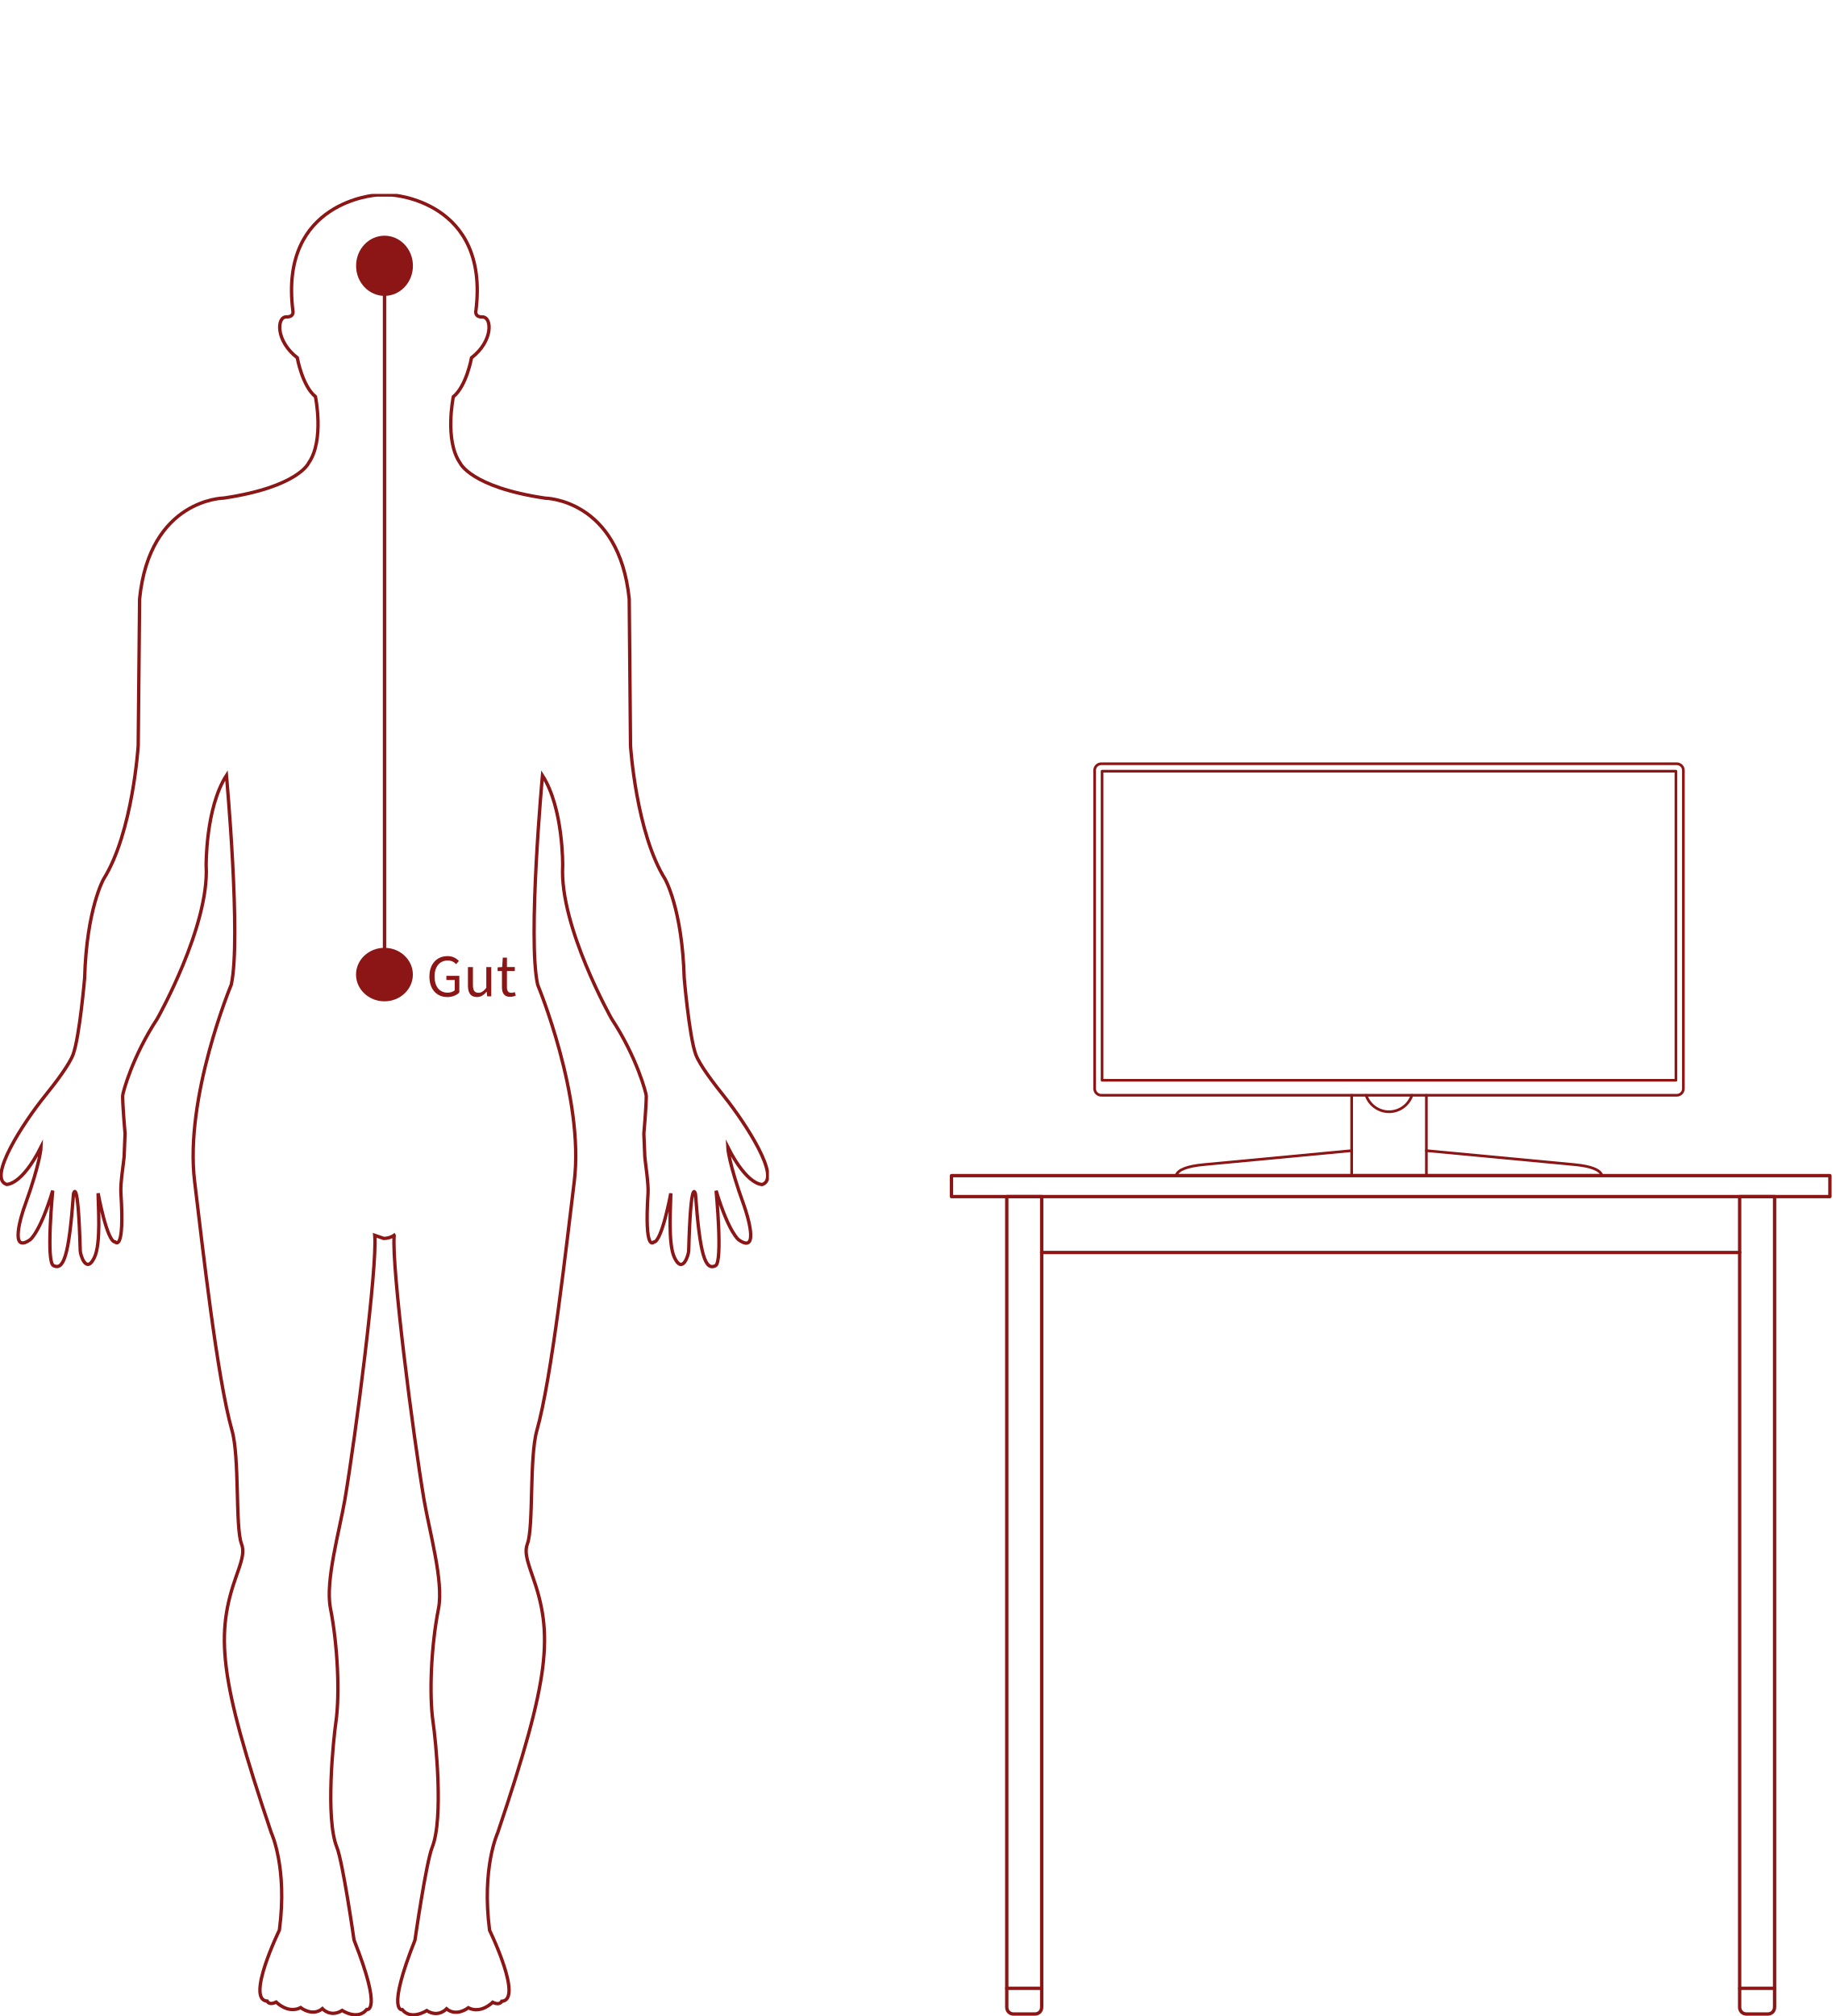
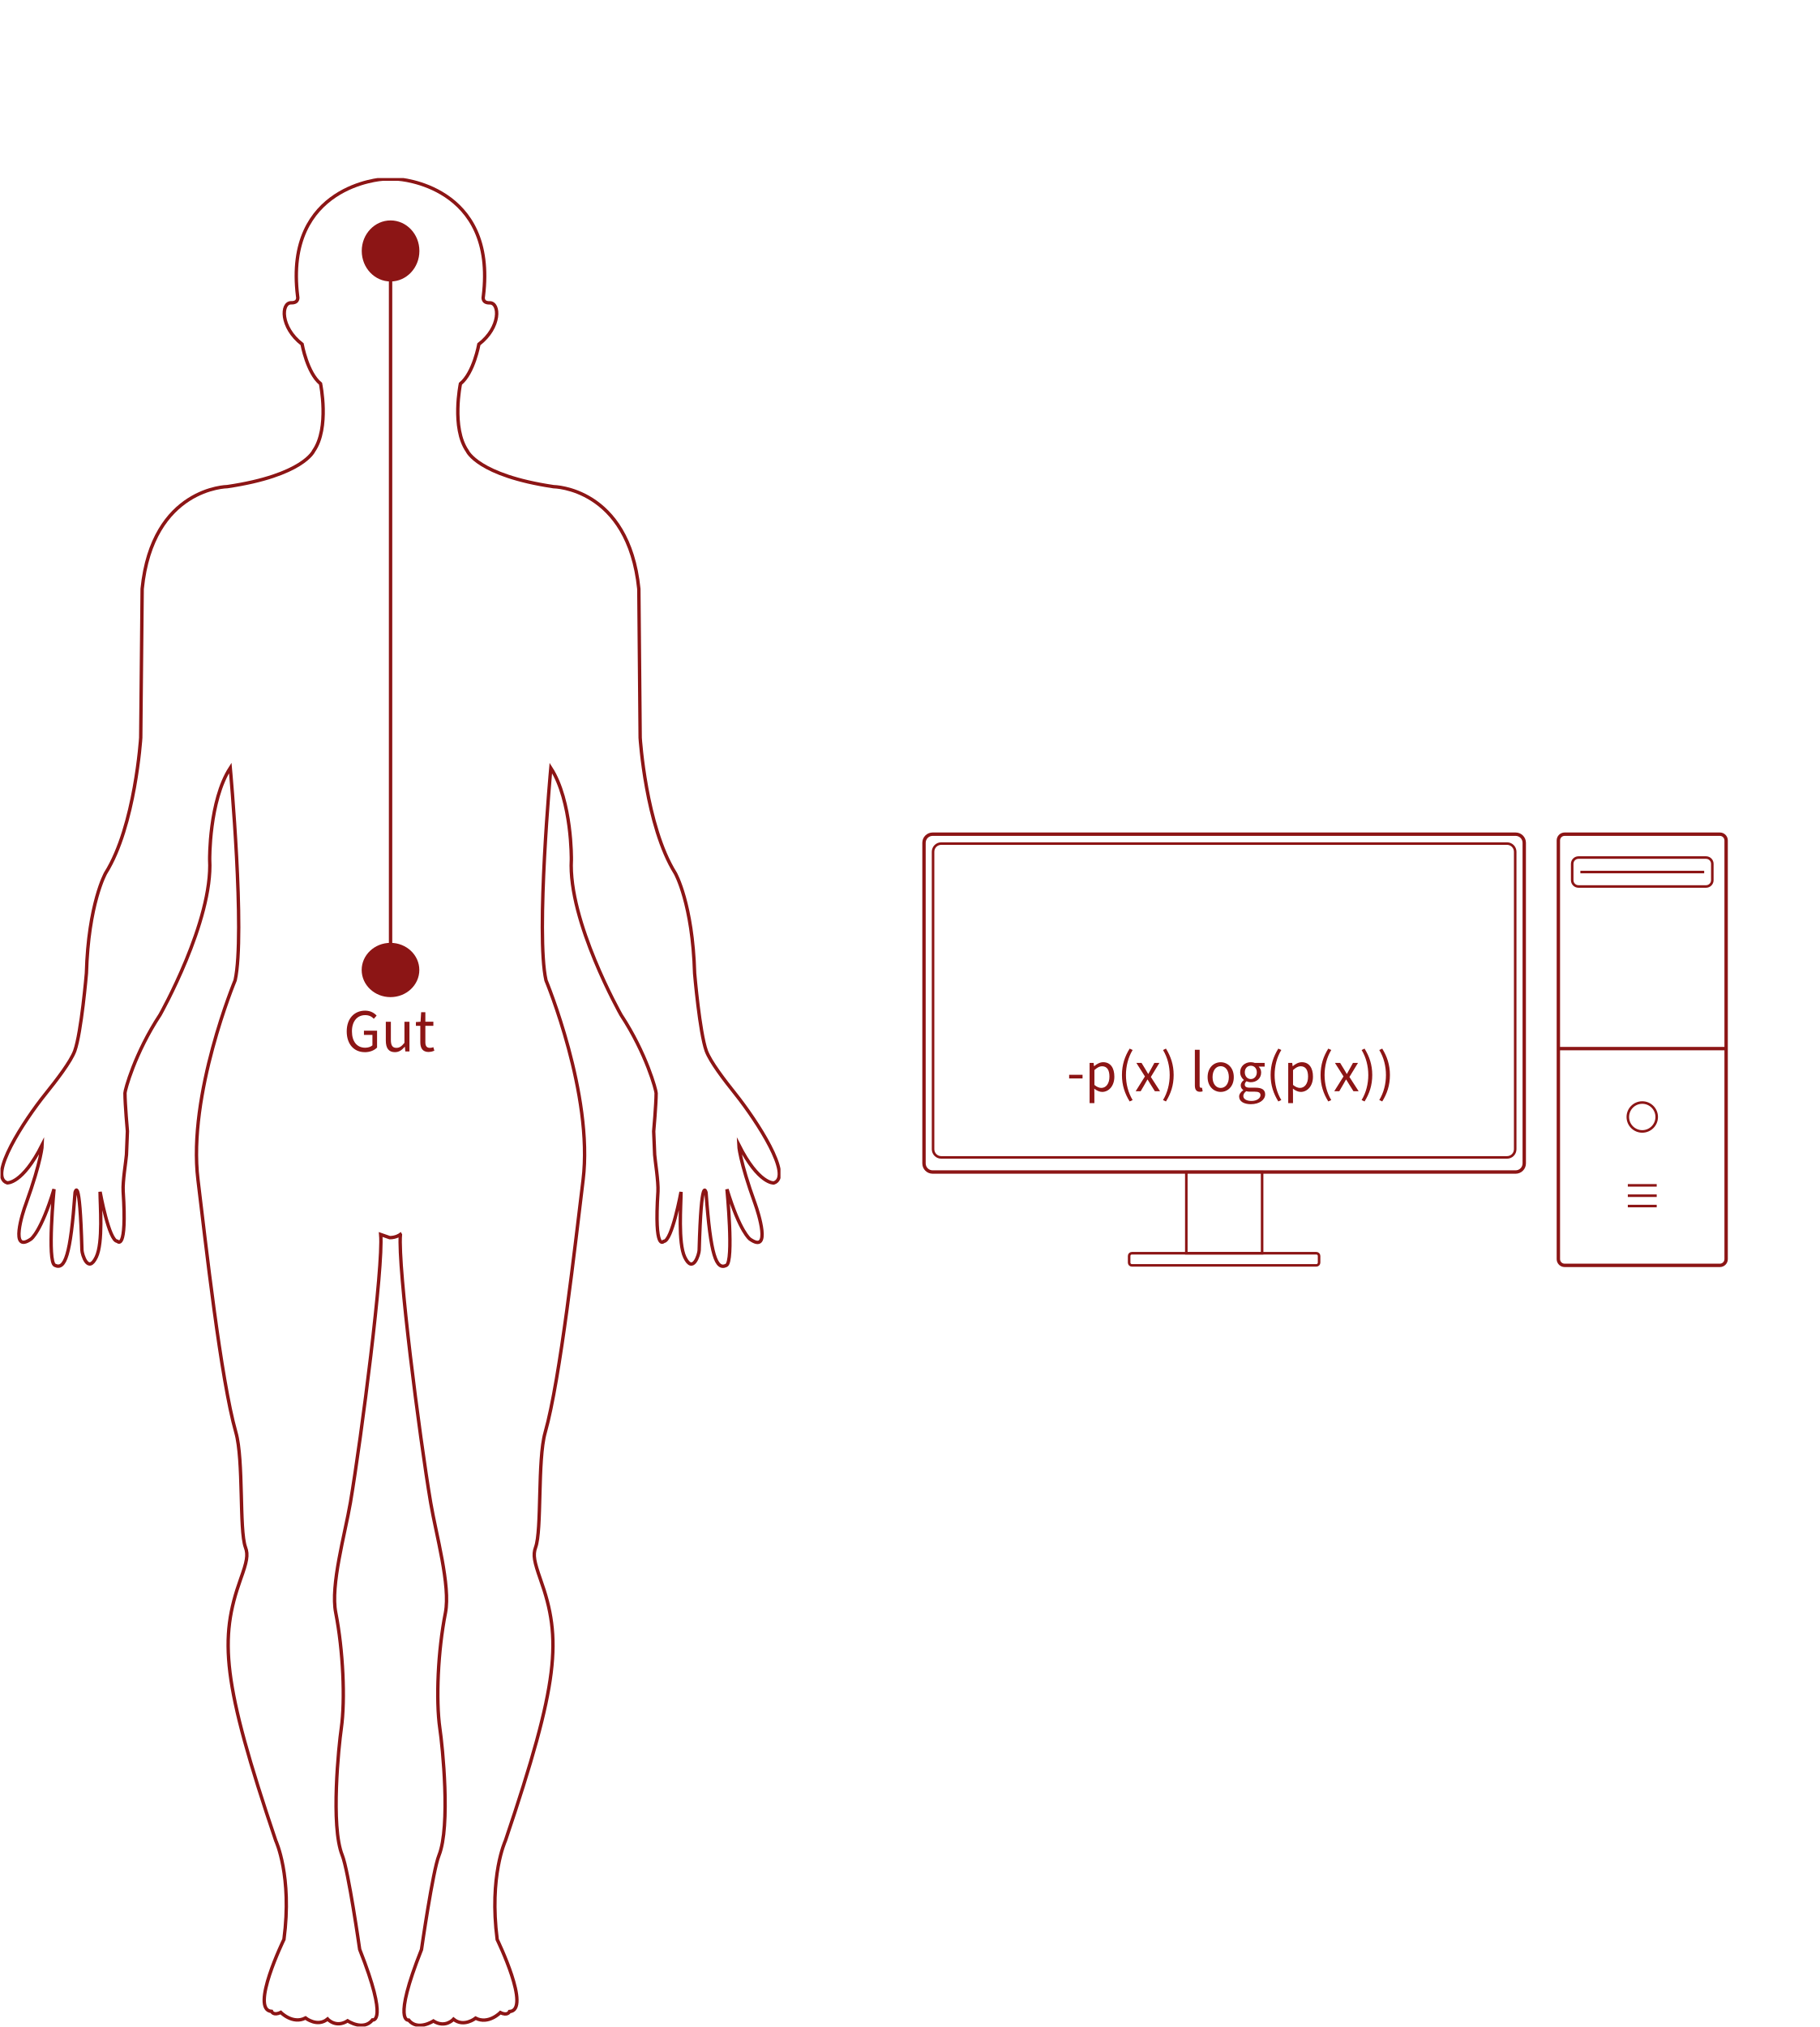
- <svg xmlns="http://www.w3.org/2000/svg" id="Ebene_1" data-name="Ebene 1" viewBox="0 0 549 603">
+ <svg xmlns="http://www.w3.org/2000/svg" id="Ebene_1" data-name="Ebene 1" viewBox="0 0 536.46 597.64">
  <defs>
    <style>
-       .cls-1, .cls-2, .cls-3, .cls-4, .cls-5 {
+       .cls-1 {
+         clip-path: url(#clippath);
+       }
+ 
+       .cls-2, .cls-3, .cls-4, .cls-5 {
        fill: none;
      }

-       .cls-1, .cls-3, .cls-4, .cls-5 {
+       .cls-2, .cls-6 {
+         stroke-width: 0px;
+       }
+ 
+       .cls-3 {
+         stroke-width: .75px;
+       }
+ 
+       .cls-3, .cls-4 {
+         stroke-miterlimit: 10;
+       }
+ 
+       .cls-3, .cls-4, .cls-5 {
        stroke: #8c1515;
      }

-       .cls-1, .cls-4 {
-         stroke-linecap: round;
-         stroke-linejoin: round;
-       }
- 
      .cls-6 {
-         clip-path: url(#clippath);
-       }
- 
-       .cls-2, .cls-7 {
-         stroke-width: 0px;
-       }
- 
-       .cls-8 {
-         clip-path: url(#clippath-1);
-       }
- 
-       .cls-9 {
-         clip-path: url(#clippath-2);
-       }
- 
-       .cls-3 {
-         stroke-miterlimit: 10;
-       }
- 
-       .cls-4 {
-         stroke-width: .8px;
-       }
- 
-       .cls-7 {
        fill: #8c1515;
      }
    </style>
    <clipPath id="clippath">
-       <rect class="cls-2" x="327" y="228" width="177" height="124" />
-     </clipPath>
-     <clipPath id="clippath-1">
-       <rect class="cls-2" y="58" width="230" height="545" />
-     </clipPath>
-     <clipPath id="clippath-2">
-       <rect class="cls-2" x="283" y="350.03" width="266" height="254" />
+       <rect class="cls-2" x=".15" y="52.49" width="230" height="545" />
    </clipPath>
  </defs>
-   <g class="cls-6">
-     <g>
-       <path class="cls-4" d="m426.67,351.56h52.51c-.52-1.68-3.27-2.75-8.26-3.22l-44.23-4.17" />
-       <path class="cls-4" d="m404.33,351.56h-52.5c.52-1.68,3.27-2.75,8.27-3.22l44.23-4.17" />
-       <path class="cls-4" d="m408.64,327.61c1.29,3.79,5.4,5.82,9.19,4.53,2.13-.72,3.81-2.4,4.53-4.53" />
-       <path class="cls-4" d="m404.33,327.61v23.95h22.35v-23.95" />
-       <path class="cls-4" d="m501.33,230.67h-171.66v92.45h171.66v-92.45Z" />
-       <path class="cls-4" d="m501.57,228.44h-172.14c-1.1,0-1.99.89-1.99,1.99v95.18c0,1.1.89,1.99,1.99,1.99h172.14c1.1,0,1.99-.89,1.99-1.99v-95.18c0-1.1-.89-1.99-1.99-1.99Z" />
-     </g>
+   <g class="cls-1">
+     <path class="cls-4" d="m118.07,364.03c-.8,9.44,5.62,59.43,8.93,79.04,1.57,9.29,5.9,24.41,4.35,32.45-2.22,11.2-2.86,25.69-1.64,34.12.77,5.12,3.2,28.75-.27,37.4-1.82,4.53-5.15,27.76-5.15,27.76-8.68,21.88-3.78,20.81-3.78,20.81,2.68,3.29,7.29.26,7.29.26,3.51,2.23,5.93-.53,5.93-.53,3.01,2.49,6.52-.31,6.52-.31,3.78,1.96,7.29-1.65,7.29-1.65,2.17,1.09,2.71-.29,2.71-.29,6.51-.41-3.64-21.24-3.64-21.24-2.43-18.7,2.41-29.11,2.41-29.11,15.87-46.98,16.67-59.44,10.33-77.14-1.78-5.11-2.24-7.13-1.42-9.36,1.9-5.12.52-25.72,2.83-33.9,4.47-15.77,8.88-55.78,11.18-74.44,3.09-25.14-10.94-58.86-10.94-58.86-3.07-13.72,1.43-62.6,1.43-62.6,6.29,9.78,6.05,27.03,6.05,27.03-1,18.09,14.64,45.75,14.64,45.75,7.52,11.43,10.36,22.27,10.36,23.08,0,3.29-.72,11.26-.72,11.26l.29,6.94c.13,1.77,1.12,7.85.97,10.8-1.17,18.11,1.7,14.7,1.7,14.7,2.43,0,5.1-14.57,5.1-14.57,0,3.76-.92,15,1.11,19.25,2.43,5.06,4.21-.87,4.24-2.05.64-23.05,2.03-17.01,2.03-17.01,1.35,18.7,3.01,22.92,5.98,21.46,2.26-1.08.19-22.44.19-22.44,3.86,12.69,6.79,14.71,6.79,14.71,6.37,4.46,2.43-7.87,1.55-10.32-4.71-12.98-4.86-17.48-4.86-17.48,5.89,11.66,10.33,11.23,10.33,11.23,5.74-1.83-5.02-18.34-11.33-26.26-3.22-4.03-7.37-9.43-8.57-12.64-1.96-5.43-3.45-22.88-3.45-22.88-.59-20.6-5.7-29.54-5.7-29.54-8.72-13.94-10.36-39.93-10.36-39.93l-.39-43.89c-3.06-29.94-25.15-30.15-25.15-30.15-22.33-3.32-25.44-10.52-25.44-10.52-4.73-6.8-2.02-19.82-2.02-19.82,3.93-3.18,5.44-11.65,5.44-11.65,6.51-4.99,6.2-12.29,3.19-12.21-2.41.06-1.87-1.93-1.87-1.93,4.07-32.87-25.15-34.55-25.15-34.55h-4.46s-29.23,1.68-25.16,34.53c0,0,.55,2-1.89,1.93-3-.08-3.28,7.22,3.21,12.21,0,0,1.51,8.46,5.44,11.65,0,0,2.71,13.03-2.02,19.82,0,0-3.09,7.21-25.44,10.52,0,0-22.13.22-25.14,30.15l-.42,43.89s-1.61,25.99-10.36,39.93c0,0-5.08,8.95-5.66,29.54,0,0-1.49,17.45-3.44,22.88-1.19,3.19-5.34,8.59-8.59,12.63-6.36,7.89-17.06,24.38-11.33,26.26,0,0,4.46.43,10.33-11.23,0,0-.12,4.46-4.82,17.48-.93,2.41-4.86,14.74,1.51,10.32,0,0,2.95-2.02,6.79-14.71,0,0-2.06,21.36.23,22.44,2.99,1.46,4.63-2.76,5.98-21.46,0,0,1.38-6.04,2.02,17.01.03,1.19,1.78,7.12,4.22,2.05,2.06-4.24,1.13-15.47,1.13-19.25,0,0,2.64,14.57,5.1,14.57,0,0,2.9,3.41,1.71-14.7-.19-2.96.85-9.03.97-10.8l.28-6.94s-.72-7.95-.72-11.26c0-.82,2.85-11.65,10.36-23.08,0,0,15.63-27.67,14.62-45.75,0,0-.22-17.25,6.07-27.03,0,0,4.46,48.87,1.44,62.6,0,0-14.05,33.71-10.96,58.86,2.28,18.72,6.69,58.67,11.17,74.44,2.34,8.17.95,28.75,2.83,33.9.85,2.23.4,4.29-1.42,9.35-6.31,17.7-5.51,30.17,10.36,77.14,0,0,4.89,10.41,2.41,29.11,0,0-10.13,20.82-3.65,21.23,0,0,.5,1.38,2.71.29,0,0,3.51,3.61,7.3,1.65,0,0,3.51,2.8,6.51.31,0,0,2.41,2.76,5.91.53,0,0,4.6,3.1,7.34-.26,0,0,4.86,1.08-3.79-20.81,0,0-3.31-23.2-5.14-27.76-3.48-8.64-1.02-32.32-.28-37.4,1.2-8.48.55-22.94-1.64-34.12-1.6-8.01,2.73-23.15,4.33-32.45,3.29-19.58,9.74-69.58,8.93-79.04l2.67.93c1.91,0,3.11-.93,3.11-.93h0Z" />
  </g>
-   <g class="cls-8">
-     <path class="cls-3" d="m117.91,369.54c-.8,9.44,5.62,59.43,8.93,79.04,1.57,9.29,5.9,24.41,4.35,32.45-2.22,11.2-2.86,25.69-1.64,34.12.77,5.12,3.2,28.75-.27,37.4-1.82,4.53-5.15,27.76-5.15,27.76-8.68,21.88-3.78,20.81-3.78,20.81,2.68,3.29,7.29.26,7.29.26,3.51,2.23,5.93-.53,5.93-.53,3.01,2.49,6.52-.31,6.52-.31,3.78,1.96,7.29-1.65,7.29-1.65,2.17,1.09,2.71-.29,2.71-.29,6.51-.41-3.64-21.24-3.64-21.24-2.43-18.7,2.41-29.11,2.41-29.11,15.87-46.98,16.67-59.44,10.33-77.14-1.78-5.11-2.24-7.13-1.42-9.36,1.9-5.12.52-25.72,2.83-33.9,4.47-15.77,8.88-55.78,11.18-74.44,3.09-25.14-10.94-58.86-10.94-58.86-3.07-13.72,1.43-62.6,1.43-62.6,6.29,9.78,6.05,27.03,6.05,27.03-1,18.09,14.64,45.75,14.64,45.75,7.52,11.43,10.36,22.27,10.36,23.08,0,3.29-.72,11.26-.72,11.26l.29,6.94c.13,1.77,1.12,7.85.97,10.8-1.17,18.11,1.7,14.7,1.7,14.7,2.43,0,5.1-14.57,5.1-14.57,0,3.76-.92,15,1.11,19.25,2.43,5.06,4.21-.87,4.24-2.05.64-23.05,2.03-17.01,2.03-17.01,1.35,18.7,3.01,22.92,5.98,21.46,2.26-1.08.19-22.44.19-22.44,3.86,12.69,6.79,14.71,6.79,14.71,6.37,4.46,2.43-7.87,1.55-10.32-4.71-12.98-4.86-17.48-4.86-17.48,5.89,11.66,10.33,11.23,10.33,11.23,5.74-1.83-5.02-18.34-11.33-26.26-3.22-4.03-7.37-9.43-8.57-12.64-1.96-5.43-3.45-22.88-3.45-22.88-.59-20.6-5.7-29.54-5.7-29.54-8.72-13.94-10.36-39.93-10.36-39.93l-.39-43.89c-3.06-29.94-25.15-30.15-25.15-30.15-22.33-3.32-25.44-10.52-25.44-10.52-4.73-6.8-2.02-19.82-2.02-19.82,3.93-3.18,5.44-11.65,5.44-11.65,6.51-4.99,6.2-12.29,3.19-12.21-2.41.06-1.87-1.93-1.87-1.93,4.07-32.87-25.15-34.55-25.15-34.55h-4.46s-29.23,1.68-25.16,34.53c0,0,.55,2-1.89,1.93-3-.08-3.28,7.22,3.21,12.21,0,0,1.51,8.46,5.44,11.65,0,0,2.71,13.03-2.02,19.82,0,0-3.09,7.21-25.44,10.52,0,0-22.13.22-25.14,30.15l-.42,43.89s-1.61,25.99-10.36,39.93c0,0-5.08,8.95-5.66,29.54,0,0-1.49,17.45-3.44,22.88-1.19,3.19-5.34,8.59-8.59,12.63-6.36,7.89-17.06,24.38-11.33,26.26,0,0,4.46.43,10.33-11.23,0,0-.12,4.46-4.82,17.48-.93,2.41-4.86,14.74,1.51,10.32,0,0,2.95-2.02,6.79-14.71,0,0-2.06,21.36.23,22.44,2.99,1.46,4.63-2.76,5.98-21.46,0,0,1.38-6.04,2.02,17.01.03,1.19,1.78,7.12,4.22,2.05,2.06-4.24,1.13-15.47,1.13-19.25,0,0,2.64,14.57,5.1,14.57,0,0,2.9,3.41,1.71-14.7-.19-2.96.85-9.03.97-10.8l.28-6.94s-.72-7.95-.72-11.26c0-.82,2.85-11.65,10.36-23.08,0,0,15.63-27.67,14.62-45.75,0,0-.22-17.25,6.07-27.03,0,0,4.46,48.87,1.44,62.6,0,0-14.05,33.71-10.96,58.86,2.28,18.72,6.69,58.67,11.17,74.44,2.34,8.17.95,28.75,2.83,33.9.85,2.23.4,4.29-1.42,9.35-6.31,17.7-5.51,30.17,10.36,77.14,0,0,4.89,10.41,2.41,29.11,0,0-10.13,20.82-3.65,21.23,0,0,.5,1.38,2.71.29,0,0,3.51,3.61,7.3,1.65,0,0,3.51,2.8,6.51.31,0,0,2.41,2.76,5.91.53,0,0,4.6,3.1,7.34-.26,0,0,4.86,1.08-3.79-20.81,0,0-3.31-23.2-5.14-27.76-3.48-8.64-1.02-32.32-.28-37.4,1.2-8.48.55-22.94-1.64-34.12-1.6-8.01,2.73-23.15,4.33-32.45,3.29-19.58,9.74-69.58,8.93-79.04l2.67.93c1.91,0,3.11-.93,3.11-.93h0Z" />
+   <path class="cls-6" d="m107.57,310.22c-3.11,0-5.33-2.27-5.33-6.12s2.29-6.12,5.42-6.12c1.64,0,2.72.72,3.4,1.46l-.83.94c-.59-.63-1.35-1.08-2.54-1.08-2.38,0-3.91,1.84-3.91,4.77s1.4,4.84,3.92,4.84c.85,0,1.66-.27,2.12-.7v-3.08h-2.5v-1.24h3.87v4.97c-.76.79-2.05,1.37-3.64,1.37Zm8.88,0c-1.85,0-2.68-1.19-2.68-3.42v-5.54h1.49v5.35c0,1.64.49,2.34,1.64,2.34.9,0,1.53-.45,2.36-1.48v-6.21h1.48v8.75h-1.22l-.13-1.37h-.05c-.81.95-1.67,1.58-2.88,1.58Zm9.99-.05c-1.87,0-2.5-1.17-2.5-2.92v-4.79h-1.3v-1.12l1.37-.09.18-2.81h1.24v2.81h2.36v1.21h-2.36v4.82c0,1.06.34,1.67,1.35,1.67.31,0,.65-.05.99-.22l.31,1.04c-.47.23-1.04.38-1.64.38Z" />
+   <line class="cls-5" x1="115.17" y1="73.99" x2="115.17" y2="288.23" />
+   <path class="cls-6" d="m123.67,73.99c0,5-3.83,9-8.5,9s-8.5-4-8.5-9,3.83-9,8.5-9,8.5,4,8.5,9Z" />
+   <path class="cls-6" d="m123.65,285.99c0,4.39-3.78,8-8.5,8s-8.5-3.61-8.5-8,3.78-8,8.5-8,8.5,3.61,8.5,8Z" />
+   <g>
+     <path class="cls-6" d="m315.27,316.89h3.95v1.08h-3.95v-1.08Z" />
+     <path class="cls-6" d="m321.31,313.39h1.17l.12.96h.05c.75-.64,1.68-1.17,2.66-1.17,2.14,0,3.29,1.66,3.29,4.26,0,2.83-1.7,4.5-3.6,4.5-.77,0-1.55-.36-2.32-.96l.03,1.46v2.81h-1.41v-11.86Zm5.84,4.05c0-1.84-.62-3.07-2.2-3.07-.7,0-1.41.39-2.23,1.13v4.38c.75.64,1.49.88,2.04.88,1.37,0,2.39-1.25,2.39-3.31Z" />
+     <path class="cls-6" d="m330.84,316.96c0-3.02.84-5.49,2.27-7.79l.88.41c-1.32,2.18-1.97,4.77-1.97,7.38s.65,5.2,1.97,7.38l-.88.41c-1.42-2.3-2.27-4.77-2.27-7.79Z" />
+     <path class="cls-6" d="m337.61,317.37l-2.52-3.98h1.53l1.12,1.84c.26.45.53.93.82,1.39h.07c.24-.46.5-.94.76-1.39l1.01-1.84h1.48l-2.52,4.14,2.71,4.2h-1.53l-1.22-1.94c-.29-.5-.6-1.01-.91-1.49h-.07c-.29.48-.57.98-.84,1.49l-1.13,1.94h-1.48l2.73-4.36Z" />
+     <path class="cls-6" d="m342.95,324.34c1.32-2.18,1.97-4.77,1.97-7.38s-.65-5.2-1.97-7.38l.87-.41c1.42,2.3,2.27,4.77,2.27,7.79s-.84,5.49-2.27,7.79l-.87-.41Z" />
+     <path class="cls-6" d="m352.34,320.02v-10.5h1.41v10.61c0,.45.19.6.41.6.09,0,.15,0,.29-.03l.19,1.06c-.19.09-.46.14-.81.14-1.06,0-1.49-.67-1.49-1.87Z" />
+     <path class="cls-6" d="m356.1,317.58c0-2.8,1.82-4.39,3.86-4.39s3.86,1.6,3.86,4.39-1.82,4.36-3.86,4.36-3.86-1.6-3.86-4.36Zm6.26,0c0-1.92-.96-3.23-2.4-3.23s-2.4,1.3-2.4,3.23.98,3.19,2.4,3.19,2.4-1.29,2.4-3.19Z" />
+     <path class="cls-6" d="m365.39,323.33c0-.7.46-1.37,1.22-1.89v-.07c-.41-.26-.74-.7-.74-1.36,0-.7.48-1.25.91-1.54v-.07c-.55-.45-1.08-1.25-1.08-2.25,0-1.82,1.44-2.97,3.14-2.97.46,0,.88.09,1.18.21h2.9v1.08h-1.73v.07c.39.36.7.91.7,1.66,0,1.77-1.36,2.88-3.05,2.88-.41,0-.87-.1-1.25-.29-.29.26-.53.53-.53.99,0,.53.34.91,1.48.91h1.61c1.94,0,2.92.6,2.92,1.99,0,1.54-1.63,2.88-4.22,2.88-2.04,0-3.45-.81-3.45-2.25Zm6.3-.43c0-.77-.6-1.03-1.68-1.03h-1.44c-.33,0-.72-.03-1.08-.14-.6.43-.86.93-.86,1.41,0,.89.91,1.46,2.42,1.46,1.6,0,2.64-.82,2.64-1.7Zm-1.08-6.74c0-1.22-.79-1.94-1.77-1.94s-1.77.72-1.77,1.94.81,1.99,1.77,1.99,1.77-.77,1.77-1.99Z" />
+     <path class="cls-6" d="m374.68,316.96c0-3.02.84-5.49,2.27-7.79l.88.41c-1.32,2.18-1.97,4.77-1.97,7.38s.65,5.2,1.97,7.38l-.88.41c-1.42-2.3-2.27-4.77-2.27-7.79Z" />
+     <path class="cls-6" d="m379.88,313.39h1.17l.12.96h.05c.75-.64,1.68-1.17,2.66-1.17,2.14,0,3.29,1.66,3.29,4.26,0,2.83-1.7,4.5-3.6,4.5-.77,0-1.55-.36-2.32-.96l.03,1.46v2.81h-1.41v-11.86Zm5.84,4.05c0-1.84-.62-3.07-2.2-3.07-.7,0-1.41.39-2.23,1.13v4.38c.76.64,1.49.88,2.04.88,1.37,0,2.39-1.25,2.39-3.31Z" />
+     <path class="cls-6" d="m389.41,316.96c0-3.02.84-5.49,2.27-7.79l.88.41c-1.32,2.18-1.97,4.77-1.97,7.38s.65,5.2,1.97,7.38l-.88.41c-1.42-2.3-2.27-4.77-2.27-7.79Z" />
+     <path class="cls-6" d="m396.17,317.37l-2.52-3.98h1.53l1.12,1.84c.26.45.53.93.82,1.39h.07c.24-.46.5-.94.76-1.39l1.01-1.84h1.48l-2.52,4.14,2.71,4.2h-1.53l-1.22-1.94c-.29-.5-.6-1.01-.91-1.49h-.07c-.29.48-.57.98-.84,1.49l-1.13,1.94h-1.48l2.73-4.36Z" />
+     <path class="cls-6" d="m401.51,324.34c1.32-2.18,1.97-4.77,1.97-7.38s-.65-5.2-1.97-7.38l.87-.41c1.42,2.3,2.27,4.77,2.27,7.79s-.84,5.49-2.27,7.79l-.87-.41Z" />
+     <path class="cls-6" d="m406.72,324.34c1.32-2.18,1.97-4.77,1.97-7.38s-.65-5.2-1.97-7.38l.87-.41c1.42,2.3,2.27,4.77,2.27,7.79s-.84,5.49-2.27,7.79l-.87-.41Z" />
  </g>
-   <path class="cls-7" d="m133.78,298.22c-3.11,0-5.33-2.27-5.33-6.12s2.29-6.12,5.42-6.12c1.64,0,2.72.72,3.4,1.46l-.83.94c-.59-.63-1.35-1.08-2.54-1.08-2.38,0-3.91,1.84-3.91,4.77s1.4,4.84,3.92,4.84c.85,0,1.66-.27,2.12-.7v-3.08h-2.5v-1.24h3.87v4.97c-.76.79-2.05,1.37-3.64,1.37Zm8.88,0c-1.85,0-2.68-1.19-2.68-3.42v-5.54h1.49v5.35c0,1.64.49,2.34,1.64,2.34.9,0,1.53-.45,2.36-1.48v-6.21h1.48v8.75h-1.22l-.13-1.37h-.05c-.81.95-1.67,1.58-2.88,1.58Zm9.99-.05c-1.87,0-2.5-1.17-2.5-2.92v-4.79h-1.3v-1.12l1.37-.09.18-2.81h1.24v2.81h2.36v1.21h-2.36v4.82c0,1.06.34,1.67,1.35,1.67.31,0,.65-.05.99-.22l.31,1.04c-.47.23-1.04.38-1.64.38Z" />
-   <line class="cls-5" x1="115.02" y1="87" x2="115.02" y2="291.5" />
-   <path class="cls-7" d="m123.52,79.5c0,5-3.83,9-8.5,9s-8.5-4-8.5-9,3.83-9,8.5-9,8.5,4,8.5,9Z" />
-   <path class="cls-7" d="m123.5,291.5c0,4.39-3.78,8-8.5,8s-8.5-3.61-8.5-8,3.78-8,8.5-8,8.5,3.61,8.5,8Z" />
-   <g class="cls-9">
-     <g>
-       <path class="cls-1" d="m547.39,351.64h-262.77v6.27h262.77v-6.27Z" />
-       <path class="cls-1" d="m301.16,357.91v242.42c0,1.21.86,2.08,2.08,2.08h6.29c1.21,0,2.08-.86,2.08-2.08v-242.42h-10.46Z" />
-       <path class="cls-1" d="m530.84,357.91v242.42c0,1.21-.86,2.08-2.08,2.08h-6.29c-1.21,0-2.08-.86-2.08-2.08v-242.42h10.46Z" />
-       <path class="cls-1" d="m311.6,374.63h208.79" />
-       <path class="cls-1" d="m301.16,594.72h10.44" />
-       <path class="cls-1" d="m530.84,594.72h-10.44" />
-     </g>
+   <g>
+     <rect class="cls-4" x="272.47" y="245.95" width="177" height="99.61" rx="2.54" ry="2.54" />
+     <rect class="cls-3" x="275.14" y="248.72" width="171.66" height="92.53" rx="2.41" ry="2.41" />
+     <rect class="cls-3" x="349.82" y="345.55" width="22.35" height="23.95" />
+     <rect class="cls-3" x="332.96" y="369.5" width="56.01" height="3.58" rx=".8" ry=".8" />
+   </g>
+   <g>
+     <rect class="cls-4" x="459.53" y="245.95" width="49.47" height="127.13" rx="1.84" ry="1.84" />
+     <line class="cls-4" x1="459.53" y1="309.17" x2="509.01" y2="309.17" />
+     <circle class="cls-3" cx="484.27" cy="329.33" r="4.26" />
+     <line class="cls-3" x1="480.01" y1="349.49" x2="488.53" y2="349.49" />
+     <line class="cls-3" x1="480.01" y1="352.54" x2="488.53" y2="352.54" />
+     <line class="cls-3" x1="480.01" y1="355.59" x2="488.53" y2="355.59" />
+     <rect class="cls-3" x="463.61" y="252.84" width="41.32" height="8.53" rx="1.85" ry="1.85" />
+     <line class="cls-3" x1="466.02" y1="257.11" x2="502.53" y2="257.11" />
  </g>
</svg>
